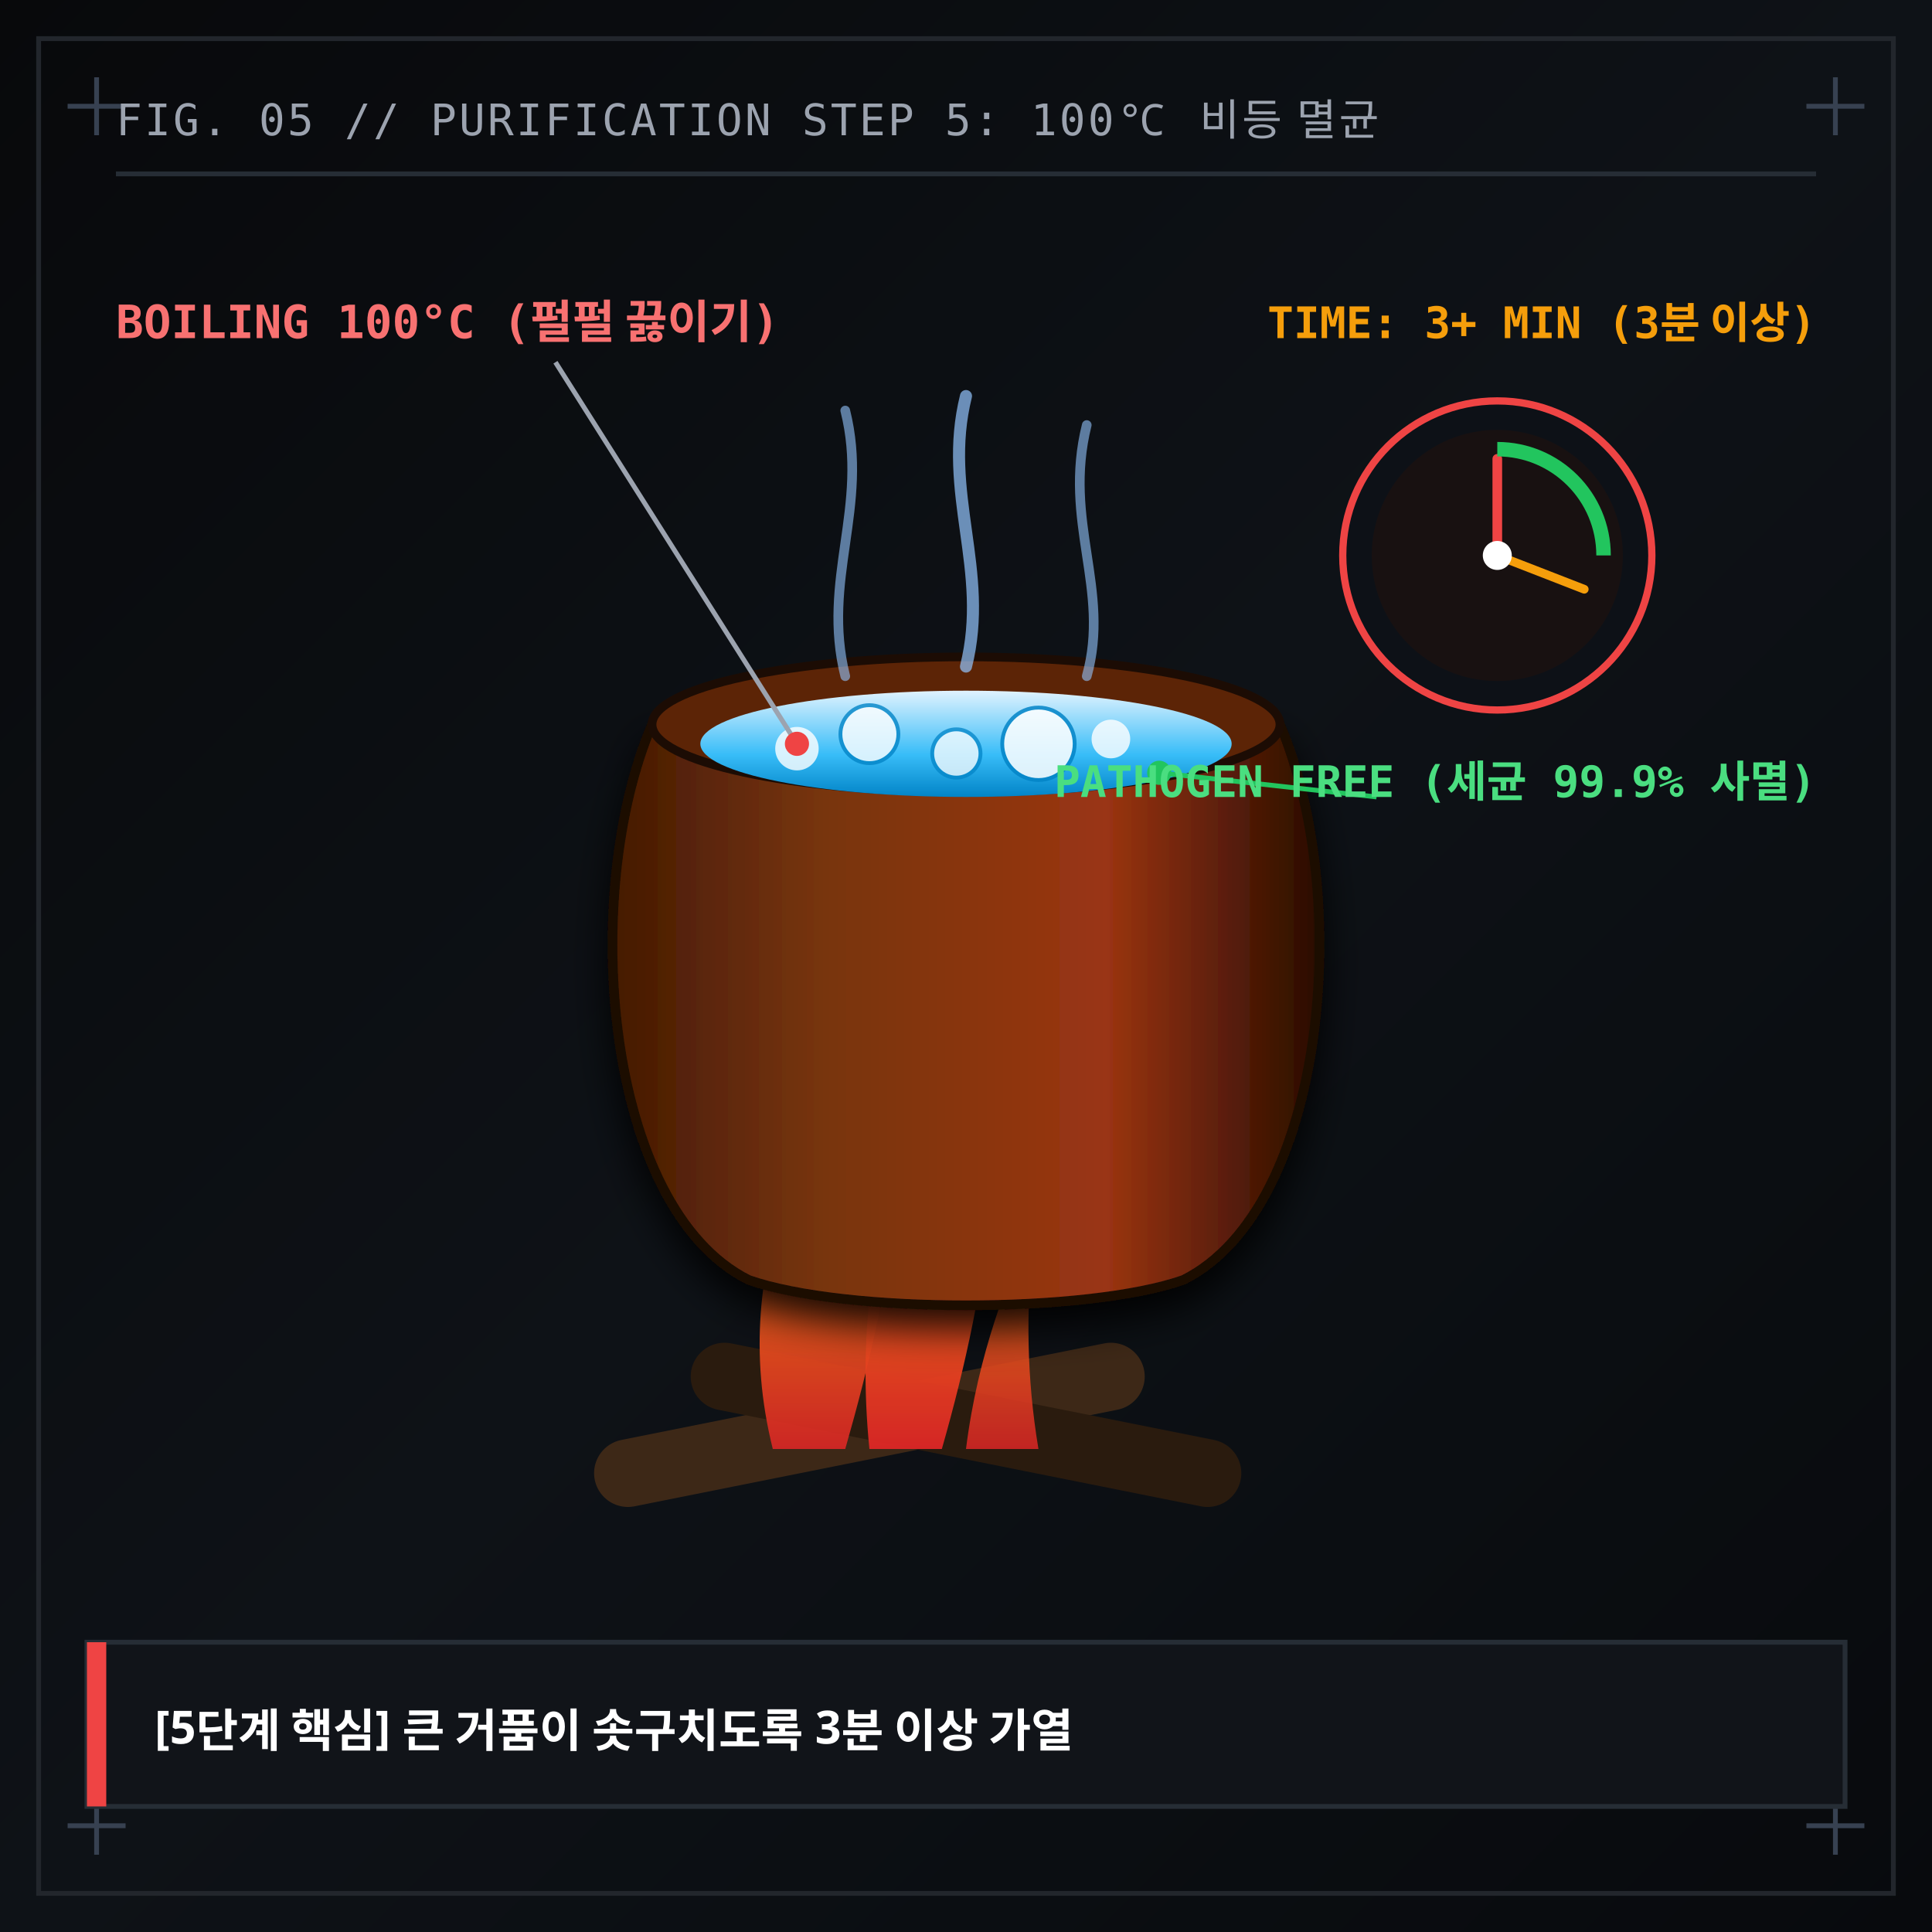
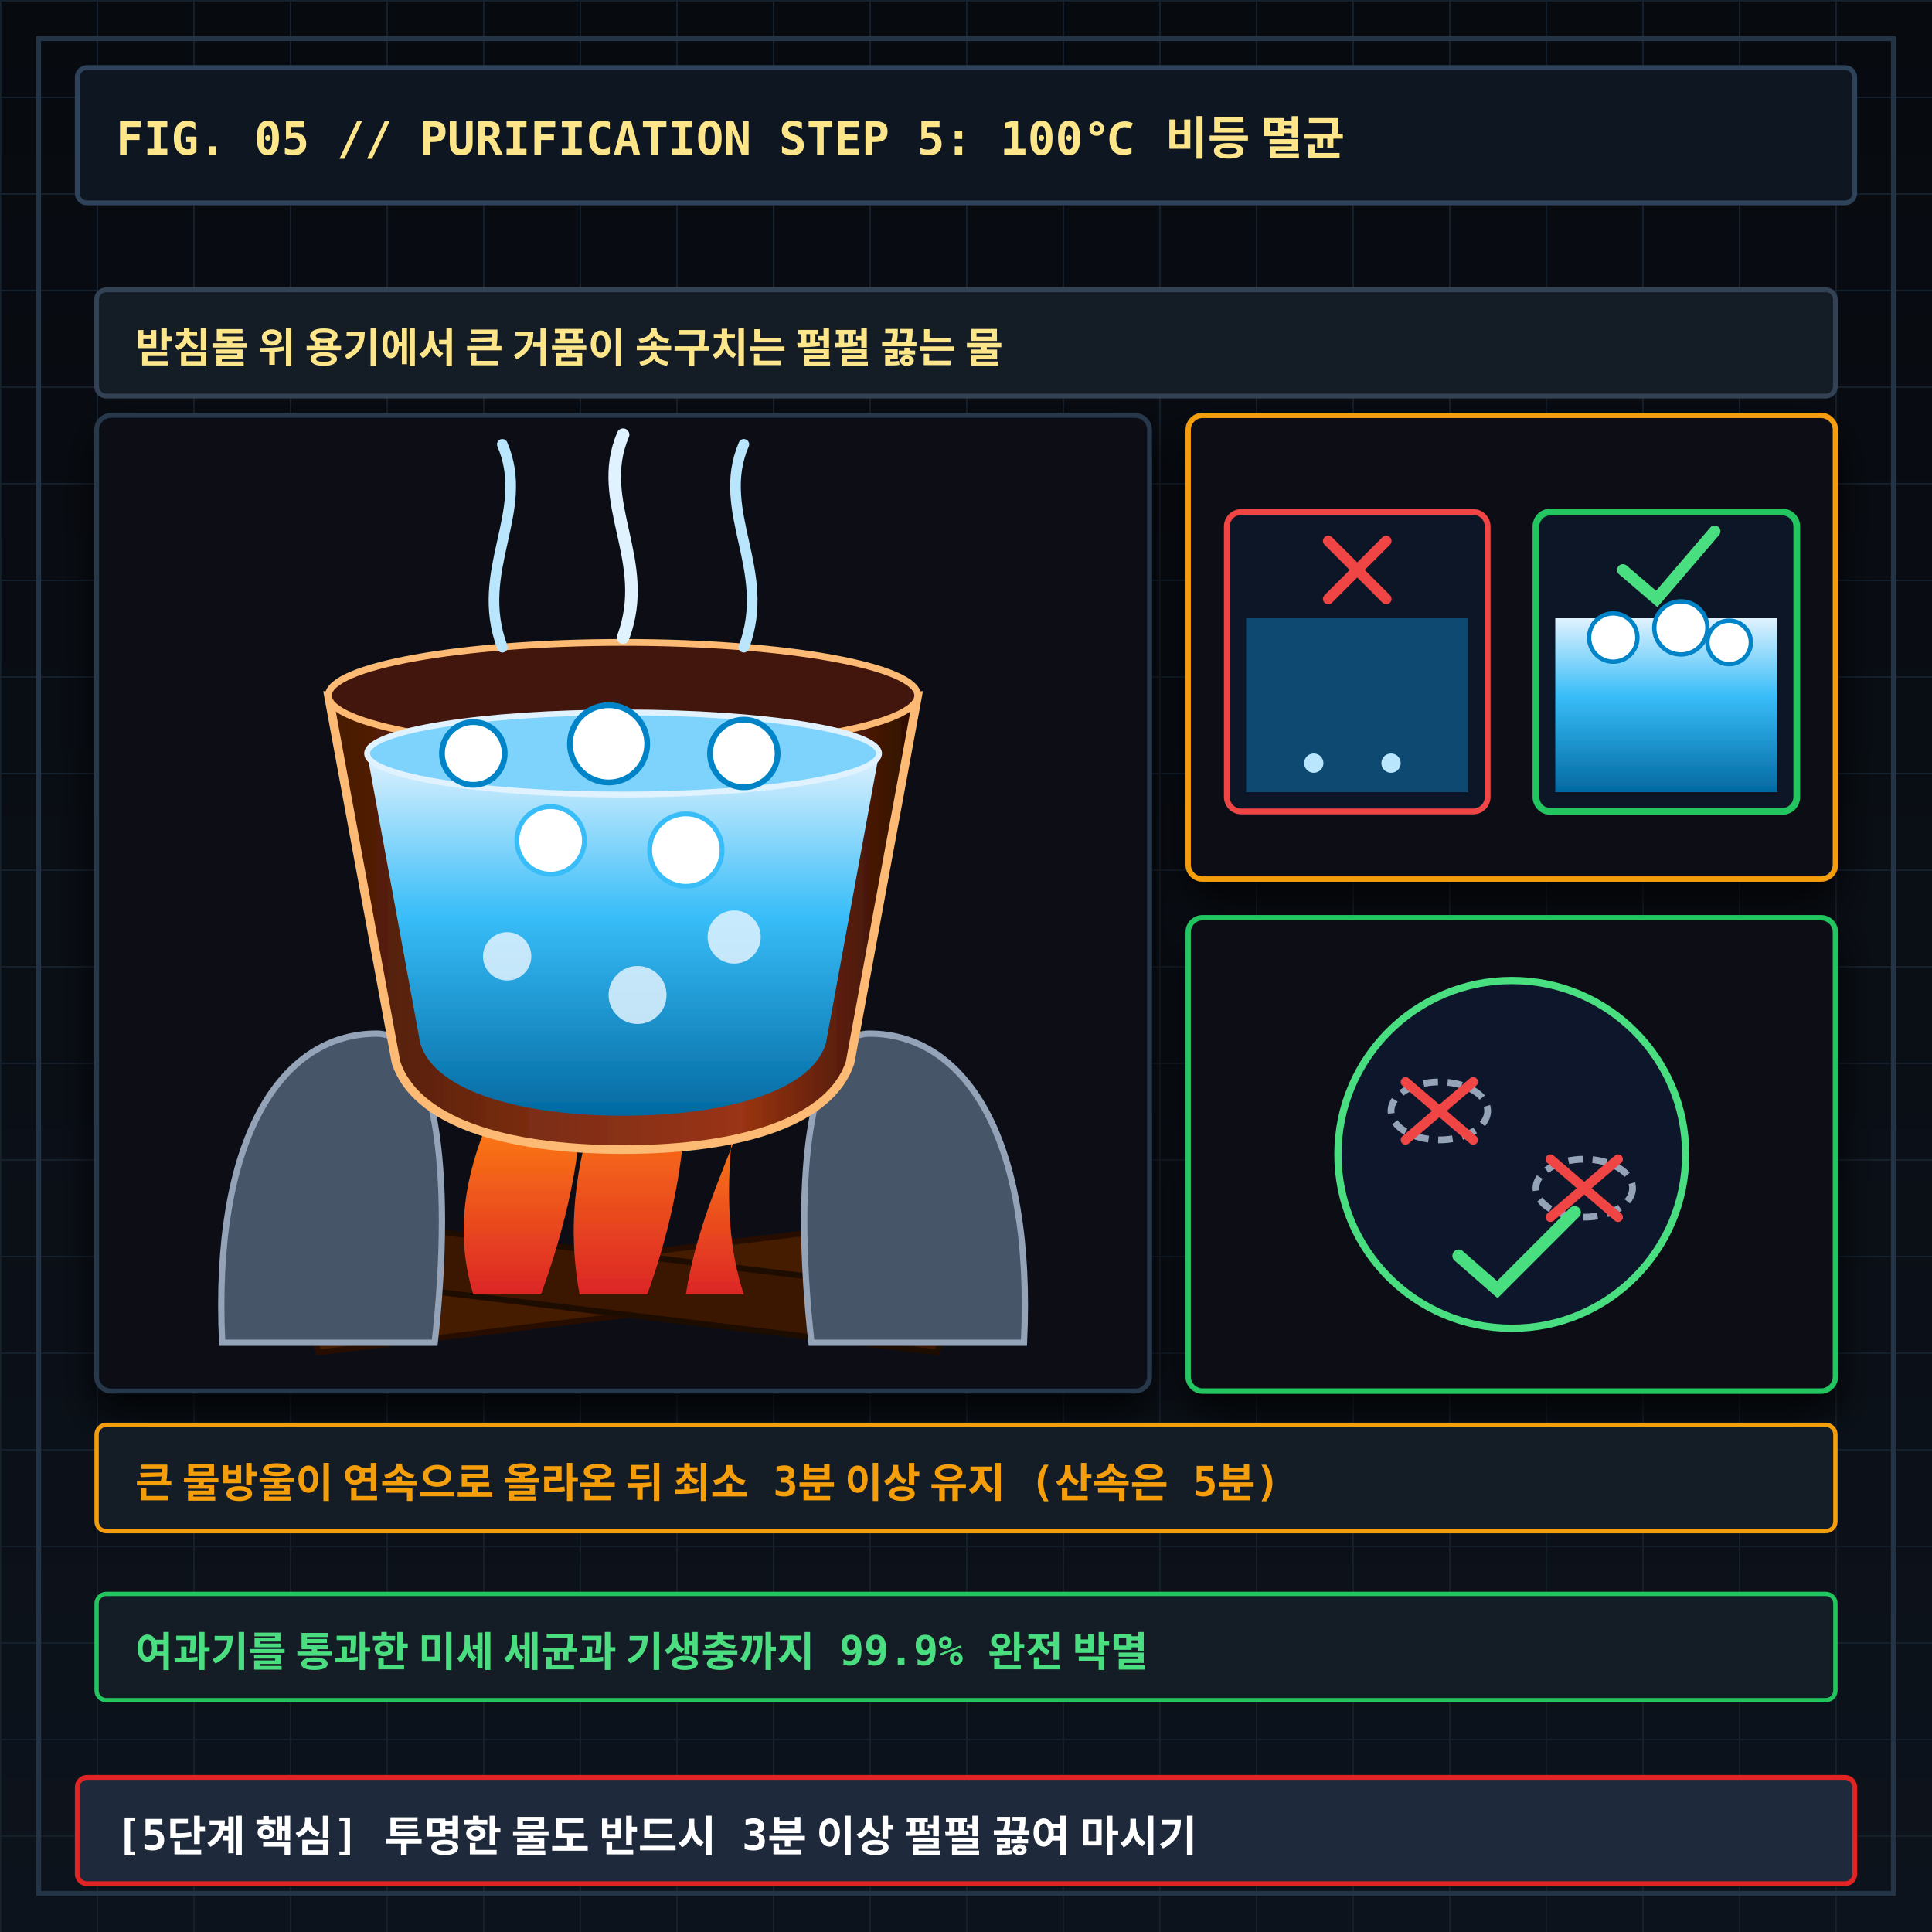
- <svg xmlns="http://www.w3.org/2000/svg" viewBox="0 0 400 400" class="w-full h-full" width="400" height="400">
+ <svg xmlns="http://www.w3.org/2000/svg" viewBox="0 0 400 400" width="400" height="400">
  <defs>
-     <linearGradient id="bgGradP05" x1="0%" y1="0%" x2="100%" y2="100%">
-       <stop offset="0%" stop-color="#08090b" />
-       <stop offset="50%" stop-color="#0e1217" />
-       <stop offset="100%" stop-color="#080a0d" />
+     <linearGradient id="bg0105" x1="0" y1="0" x2="0" y2="1">
+       <stop offset="0%" stop-color="#070a0f" />
+       <stop offset="100%" stop-color="#0d131c" />
    </linearGradient>
-     <linearGradient id="clayPotGrad" x1="0%" y1="0%" x2="100%" y2="0%">
+     <linearGradient id="clayVessel05" x1="0" y1="0" x2="1" y2="0">
      <stop offset="0%" stop-color="#451a03" />
-       <stop offset="30%" stop-color="#78350f" />
+       <stop offset="35%" stop-color="#7c2d12" />
      <stop offset="70%" stop-color="#9a3412" />
-       <stop offset="100%" stop-color="#2a0d01" />
+       <stop offset="100%" stop-color="#2a0e02" />
    </linearGradient>
-     <linearGradient id="flameGrad" x1="0%" y1="100%" x2="0%" y2="0%">
+     <linearGradient id="flame05" x1="0" y1="1" x2="0" y2="0">
      <stop offset="0%" stop-color="#dc2626" />
      <stop offset="50%" stop-color="#f97316" />
      <stop offset="85%" stop-color="#facc15" />
      <stop offset="100%" stop-color="#fef08a" />
    </linearGradient>
-     <linearGradient id="boilingWater" x1="0%" y1="0%" x2="0%" y2="100%">
+     <linearGradient id="boilWater05" x1="0" y1="0" x2="0" y2="1">
      <stop offset="0%" stop-color="#e0f2fe" />
-       <stop offset="60%" stop-color="#38bdf8" />
-       <stop offset="100%" stop-color="#0284c7" />
+       <stop offset="45%" stop-color="#38bdf8" />
+       <stop offset="100%" stop-color="#0369a1" />
    </linearGradient>
-     <filter id="shadowP05" x="-20%" y="-20%" width="140%" height="140%">
-       <feDropShadow dx="0" dy="4" stdDeviation="4" flood-color="#000000" flood-opacity="0.9" />
+     <filter id="drop0105" x="-12%" y="-12%" width="124%" height="124%">
+       <feDropShadow dx="0" dy="4" stdDeviation="4" flood-color="#000000" flood-opacity="0.85" />
    </filter>
+     <pattern id="grid0105" width="20" height="20" patternUnits="userSpaceOnUse">
+       <path d="M 20 0 L 0 0 0 20" fill="none" stroke="#16212e" stroke-width="0.6" />
+     </pattern>
  </defs>
-   <rect width="400" height="400" fill="url(#bgGradP05)" />
-   <rect x="8" y="8" width="384" height="384" fill="none" stroke="#22262c" stroke-width="1" />
-   <path d="M 14 22 L 26 22 M 20 16 L 20 28" stroke="#374151" stroke-width="1" />
-   <path d="M 386 22 L 374 22 M 380 16 L 380 28" stroke="#374151" stroke-width="1" />
-   <path d="M 14 378 L 26 378 M 20 372 L 20 384" stroke="#374151" stroke-width="1" />
-   <path d="M 386 378 L 374 378 M 380 372 L 380 384" stroke="#374151" stroke-width="1" />
-   <text x="24" y="28" fill="#9ca3af" font-family="'JetBrains Mono', monospace" font-size="9" letter-spacing="0.5">FIG. 05 // PURIFICATION STEP 5: 100℃ 비등 멸균</text>
-   <line x1="24" y1="36" x2="376" y2="36" stroke="#262d35" stroke-width="1" />
-   <g id="fireBase">
-     <line x1="130" y1="305" x2="230" y2="285" stroke="#3d2817" stroke-width="14" stroke-linecap="round" />
-     <line x1="150" y1="285" x2="250" y2="305" stroke="#2a1b0e" stroke-width="14" stroke-linecap="round" />
-     <path d="M 160 300 C 150 260 170 230 180 215 C 190 235 185 265 175 300" fill="url(#flameGrad)" opacity="0.9" />
-     <path d="M 180 300 C 175 250 195 220 200 205 C 210 230 205 265 195 300" fill="url(#flameGrad)" opacity="0.95" />
-     <path d="M 200 300 C 205 260 225 240 220 225 C 215 245 210 270 215 300" fill="url(#flameGrad)" opacity="0.85" />
+   <rect width="400" height="400" fill="url(#bg0105)" />
+   <rect width="400" height="400" fill="url(#grid0105)" />
+   <rect x="8" y="8" width="384" height="384" fill="none" stroke="#243447" stroke-width="1" />
+   <rect x="16" y="14" width="368" height="28" rx="2" fill="#0e1621" stroke="#2e4359" stroke-width="1" />
+   <text x="24" y="32" fill="#fde68a" font-family="monospace" font-size="9.5" font-weight="bold">FIG. 05 // PURIFICATION STEP 5: 100℃ 비등 멸균</text>
+   <g filter="url(#drop0105)">
+     <rect x="20" y="86" width="218" height="202" rx="3" fill="#0b1119" stroke="#26374a" stroke-width="1" />
+     <path d="M 62 268 L 194 252 L 198 264 L 66 280 Z" fill="#451a03" stroke="#261105" stroke-width="1.2" />
+     <path d="M 66 252 L 198 268 L 194 280 L 62 264 Z" fill="#3b1502" stroke="#1c0a00" stroke-width="1.2" />
+     <path d="M 98 268 C 90 242 108 220 116 204 C 124 222 120 246 112 268 Z" fill="url(#flame05)" />
+     <path d="M 120 268 C 114 236 132 212 136 196 C 146 218 142 246 134 268 Z" fill="url(#flame05)" />
+     <path d="M 142 268 C 146 242 162 224 156 208 C 152 228 148 250 154 268 Z" fill="url(#flame05)" />
+     <path d="M 46 278 C 44 236 58 214 78 214 C 90 214 94 242 90 278 Z" fill="#475569" stroke="#94a3b8" stroke-width="1.3" />
+     <path d="M 168 278 C 164 242 168 214 180 214 C 200 214 214 236 212 278 Z" fill="#475569" stroke="#94a3b8" stroke-width="1.3" />
+     <path d="M 68 144 L 190 144 L 176 220 C 172 232 154 238 129 238 C 104 238 86 232 82 220 Z" fill="url(#clayVessel05)" stroke="#fdba74" stroke-width="1.8" />
+     <ellipse cx="129" cy="144" rx="61" ry="11" fill="#431407" stroke="#fdba74" stroke-width="1.4" />
+     <path d="M 76 156 L 182 156 L 171 216 C 168 226 150 231 129 231 C 108 231 90 226 87 216 Z" fill="url(#boilWater05)" />
+     <ellipse cx="129" cy="156" rx="53" ry="8.5" fill="#7dd3fc" stroke="#e0f2fe" stroke-width="1.2" />
+     <circle cx="105" cy="198" r="5" fill="#e0f2fe" opacity="0.85" />
+     <circle cx="132" cy="206" r="6" fill="#e0f2fe" opacity="0.85" />
+     <circle cx="152" cy="194" r="5.5" fill="#e0f2fe" opacity="0.85" />
+     <circle cx="114" cy="174" r="7" fill="#ffffff" stroke="#38bdf8" stroke-width="1" />
+     <circle cx="142" cy="176" r="7.5" fill="#ffffff" stroke="#38bdf8" stroke-width="1" />
+     <circle cx="98" cy="156" r="6.5" fill="#ffffff" stroke="#0284c7" stroke-width="1.2" />
+     <circle cx="126" cy="154" r="8" fill="#ffffff" stroke="#0284c7" stroke-width="1.2" />
+     <circle cx="154" cy="156" r="7" fill="#ffffff" stroke="#0284c7" stroke-width="1.2" />
+     <path d="M 104 134 C 98 118 110 106 104 92" fill="none" stroke="#bae6fd" stroke-width="2.2" stroke-linecap="round" />
+     <path d="M 129 132 C 135 116 123 104 129 90" fill="none" stroke="#e0f2fe" stroke-width="2.6" stroke-linecap="round" />
+     <path d="M 154 134 C 160 118 148 106 154 92" fill="none" stroke="#bae6fd" stroke-width="2.2" stroke-linecap="round" />
+     <rect x="246" y="86" width="134" height="96" rx="3" fill="#0b1119" stroke="#f59e0b" stroke-width="1.1" />
+     <rect x="254" y="106" width="54" height="62" rx="3" fill="#111827" stroke="#ef4444" stroke-width="1.2" />
+     <rect x="258" y="128" width="46" height="36" fill="#0369a1" opacity="0.6" />
+     <circle cx="272" cy="158" r="2" fill="#bae6fd" />
+     <circle cx="288" cy="158" r="2" fill="#bae6fd" />
+     <path d="M 275 112 L 287 124 M 287 112 L 275 124" stroke="#ef4444" stroke-width="2.2" stroke-linecap="round" />
+     <rect x="318" y="106" width="54" height="62" rx="3" fill="#111827" stroke="#22c55e" stroke-width="1.4" />
+     <rect x="322" y="128" width="46" height="36" fill="url(#boilWater05)" />
+     <circle cx="334" cy="132" r="5" fill="#ffffff" stroke="#0284c7" stroke-width="0.9" />
+     <circle cx="348" cy="130" r="5.5" fill="#ffffff" stroke="#0284c7" stroke-width="0.9" />
+     <circle cx="358" cy="133" r="4.5" fill="#ffffff" stroke="#0284c7" stroke-width="0.9" />
+     <path d="M 336 118 L 343 124 L 355 110" fill="none" stroke="#4ade80" stroke-width="2.4" stroke-linecap="round" />
+     <rect x="246" y="190" width="134" height="98" rx="3" fill="#0b1119" stroke="#22c55e" stroke-width="1.1" />
+     <circle cx="313" cy="239" r="36" fill="#0f172a" stroke="#4ade80" stroke-width="1.5" />
+     <ellipse cx="298" cy="230" rx="10" ry="6" fill="none" stroke="#94a3b8" stroke-width="1.4" stroke-dasharray="3 2" />
+     <path d="M 291 224 L 305 236 M 305 224 L 291 236" stroke="#ef4444" stroke-width="2" stroke-linecap="round" />
+     <ellipse cx="328" cy="246" rx="10" ry="6" fill="none" stroke="#94a3b8" stroke-width="1.4" stroke-dasharray="3 2" />
+     <path d="M 321 240 L 335 252 M 335 240 L 321 252" stroke="#ef4444" stroke-width="2" stroke-linecap="round" />
+     <path d="M 302 260 L 310 267 L 326 251" fill="none" stroke="#4ade80" stroke-width="2.6" stroke-linecap="round" />
  </g>
-   <path d="M 135 150 C 120 185 125 250 155 265 C 175 272 225 272 245 265 C 275 250 280 185 265 150 Z" fill="url(#clayPotGrad)" stroke="#1c0c04" stroke-width="2" filter="url(#shadowP05)" />
-   <ellipse cx="200" cy="150" rx="65" ry="14" fill="#5c2406" stroke="#1c0c04" stroke-width="1.8" />
-   <ellipse cx="200" cy="154" rx="55" ry="11" fill="url(#boilingWater)" />
-   <circle cx="180" cy="152" r="6" fill="#ffffff" opacity="0.8" stroke="#0284c7" stroke-width="0.8" />
-   <circle cx="215" cy="154" r="7.5" fill="#ffffff" opacity="0.85" stroke="#0284c7" stroke-width="0.8" />
-   <circle cx="198" cy="156" r="5" fill="#ffffff" opacity="0.75" stroke="#0284c7" stroke-width="0.8" />
-   <circle cx="165" cy="155" r="4.5" fill="#ffffff" opacity="0.8" />
-   <circle cx="230" cy="153" r="4" fill="#ffffff" opacity="0.8" />
-   <path d="M 175 140 C 170 120 180 105 175 85" stroke="#93c5fd" stroke-width="2" stroke-linecap="round" fill="none" opacity="0.6" />
-   <path d="M 200 138 C 205 118 195 102 200 82" stroke="#93c5fd" stroke-width="2.5" stroke-linecap="round" fill="none" opacity="0.7" />
-   <path d="M 225 140 C 230 122 220 108 225 88" stroke="#93c5fd" stroke-width="2" stroke-linecap="round" fill="none" opacity="0.6" />
-   <circle cx="310" cy="115" r="32" fill="#0d1117" stroke="#ef4444" stroke-width="1.5" />
-   <circle cx="310" cy="115" r="26" fill="#181111" />
-   <line x1="310" y1="115" x2="310" y2="95" stroke="#ef4444" stroke-width="2" stroke-linecap="round" />
-   <line x1="310" y1="115" x2="328" y2="122" stroke="#f59e0b" stroke-width="1.8" stroke-linecap="round" />
-   <circle cx="310" cy="115" r="3" fill="#ffffff" />
-   <path d="M 310 93 A 22 22 0 0 1 332 115" stroke="#22c55e" stroke-width="3" fill="none" />
-   <line x1="165" y1="154" x2="115" y2="75" stroke="#9ca3af" stroke-width="1" />
-   <circle cx="165" cy="154" r="2.5" fill="#ef4444" />
-   <text x="24" y="70" fill="#f87171" font-family="'JetBrains Mono', monospace" font-size="9.5" font-weight="bold">BOILING 100°C (펄펄 끓이기)</text>
-   <text x="376" y="70" fill="#f59e0b" font-family="'JetBrains Mono', monospace" font-size="9" font-weight="bold" text-anchor="end">TIME: 3+ MIN (3분 이상)</text>
-   <line x1="240" y1="160" x2="285" y2="165" stroke="#22c55e" stroke-width="1" />
-   <circle cx="240" cy="160" r="2.5" fill="#22c55e" />
-   <text x="376" y="165" fill="#4ade80" font-family="'JetBrains Mono', monospace" font-size="9" font-weight="bold" text-anchor="end">PATHOGEN FREE (세균 99.9% 사멸)</text>
-   <rect x="18" y="340" width="364" height="34" fill="#111419" stroke="#262d35" stroke-width="1" />
-   <rect x="18" y="340" width="4" height="34" fill="#ef4444" />
-   <text x="32" y="361" fill="#ffffff" font-family="'Space Grotesk', sans-serif" font-size="9.5" font-weight="bold">[5단계 핵심] 큰 거품이 솟구치도록 3분 이상 가열</text>
+   <rect x="20" y="60" width="360" height="22" rx="2" fill="#141c26" stroke="#334155" stroke-width="1" />
+   <text x="28" y="75" fill="#fde68a" font-family="monospace" font-size="8.5" font-weight="bold">받침돌 위 용기에서 큰 거품이 솟구치는 펄펄 끓는 물</text>
+   <rect x="20" y="295" width="360" height="22" rx="2" fill="#141c26" stroke="#f59e0b" stroke-width="0.9" />
+   <text x="28" y="310" fill="#f59e0b" font-family="monospace" font-size="8.5" font-weight="bold">큰 물방울이 연속으로 올라온 뒤 최소 3분 이상 유지 (산속은 5분)</text>
+   <rect x="20" y="330" width="360" height="22" rx="2" fill="#141c26" stroke="#22c55e" stroke-width="0.9" />
+   <text x="28" y="345" fill="#4ade80" font-family="monospace" font-size="8.5" font-weight="bold">여과기를 통과한 미세 세균과 기생충까지 99.9% 완전 박멸</text>
+   <rect x="16" y="368" width="368" height="22" rx="2" fill="#1e293b" stroke="#e02424" stroke-width="1" />
+   <text x="24" y="383" fill="#ffffff" font-family="monospace" font-size="8.8" font-weight="bold">[5단계 핵심] 투명한 물도 반드시 3분 이상 펄펄 끓여 마시기</text>
</svg>
